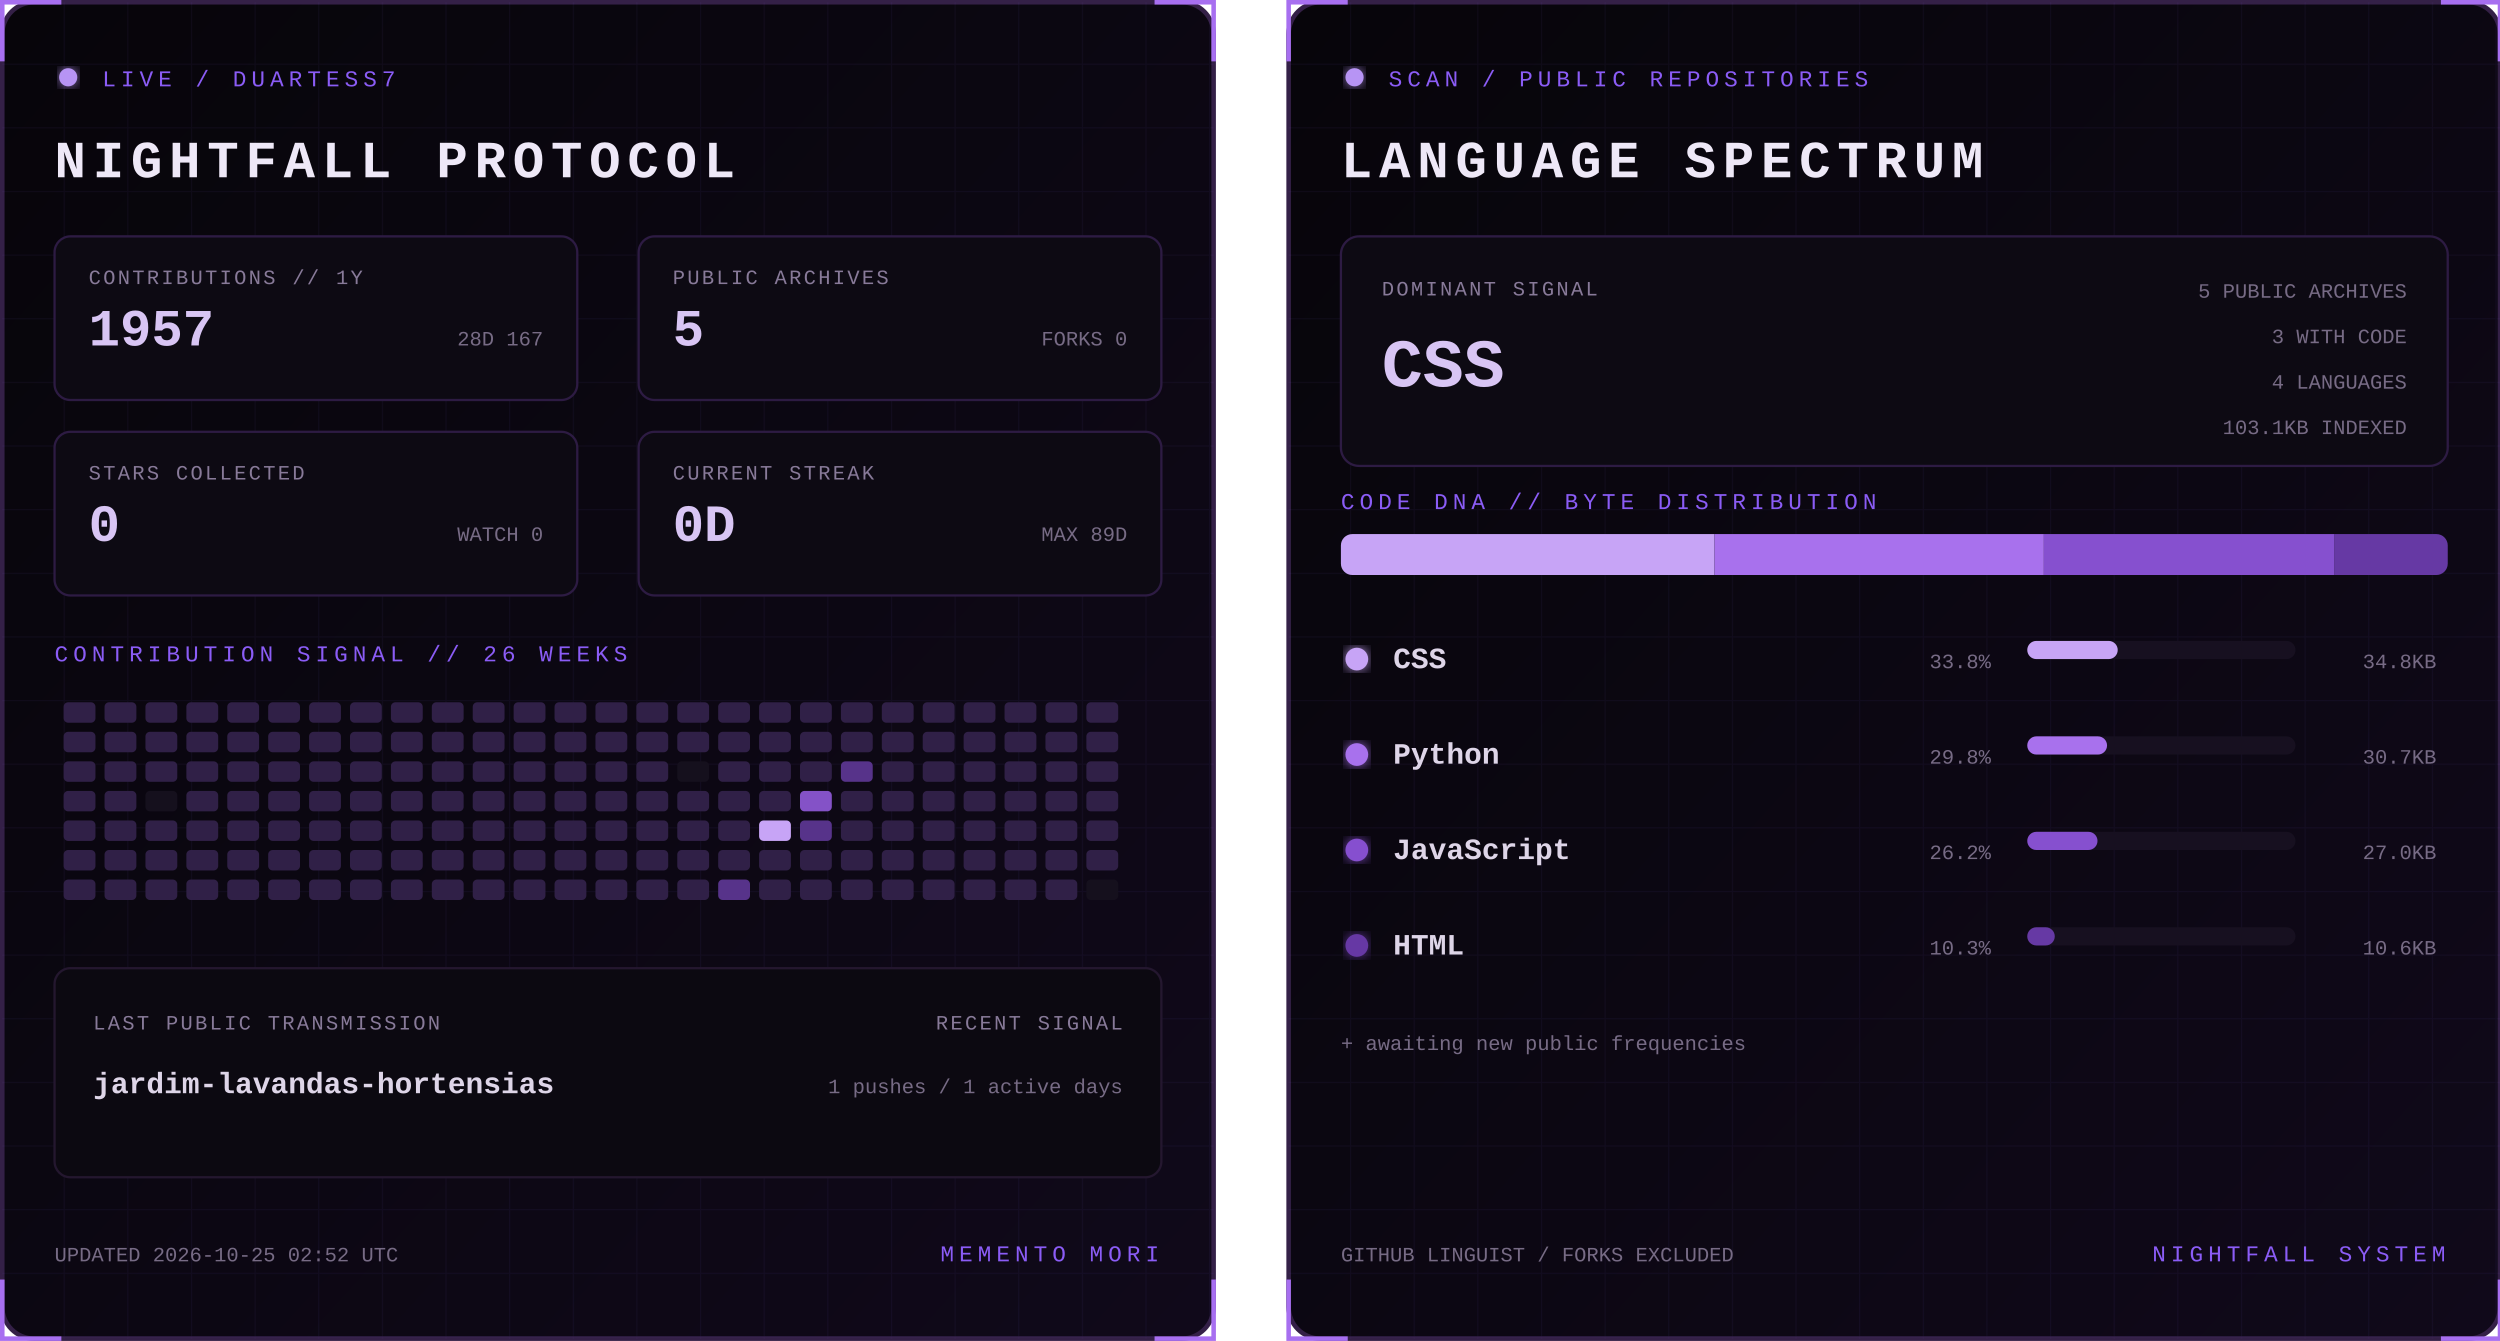
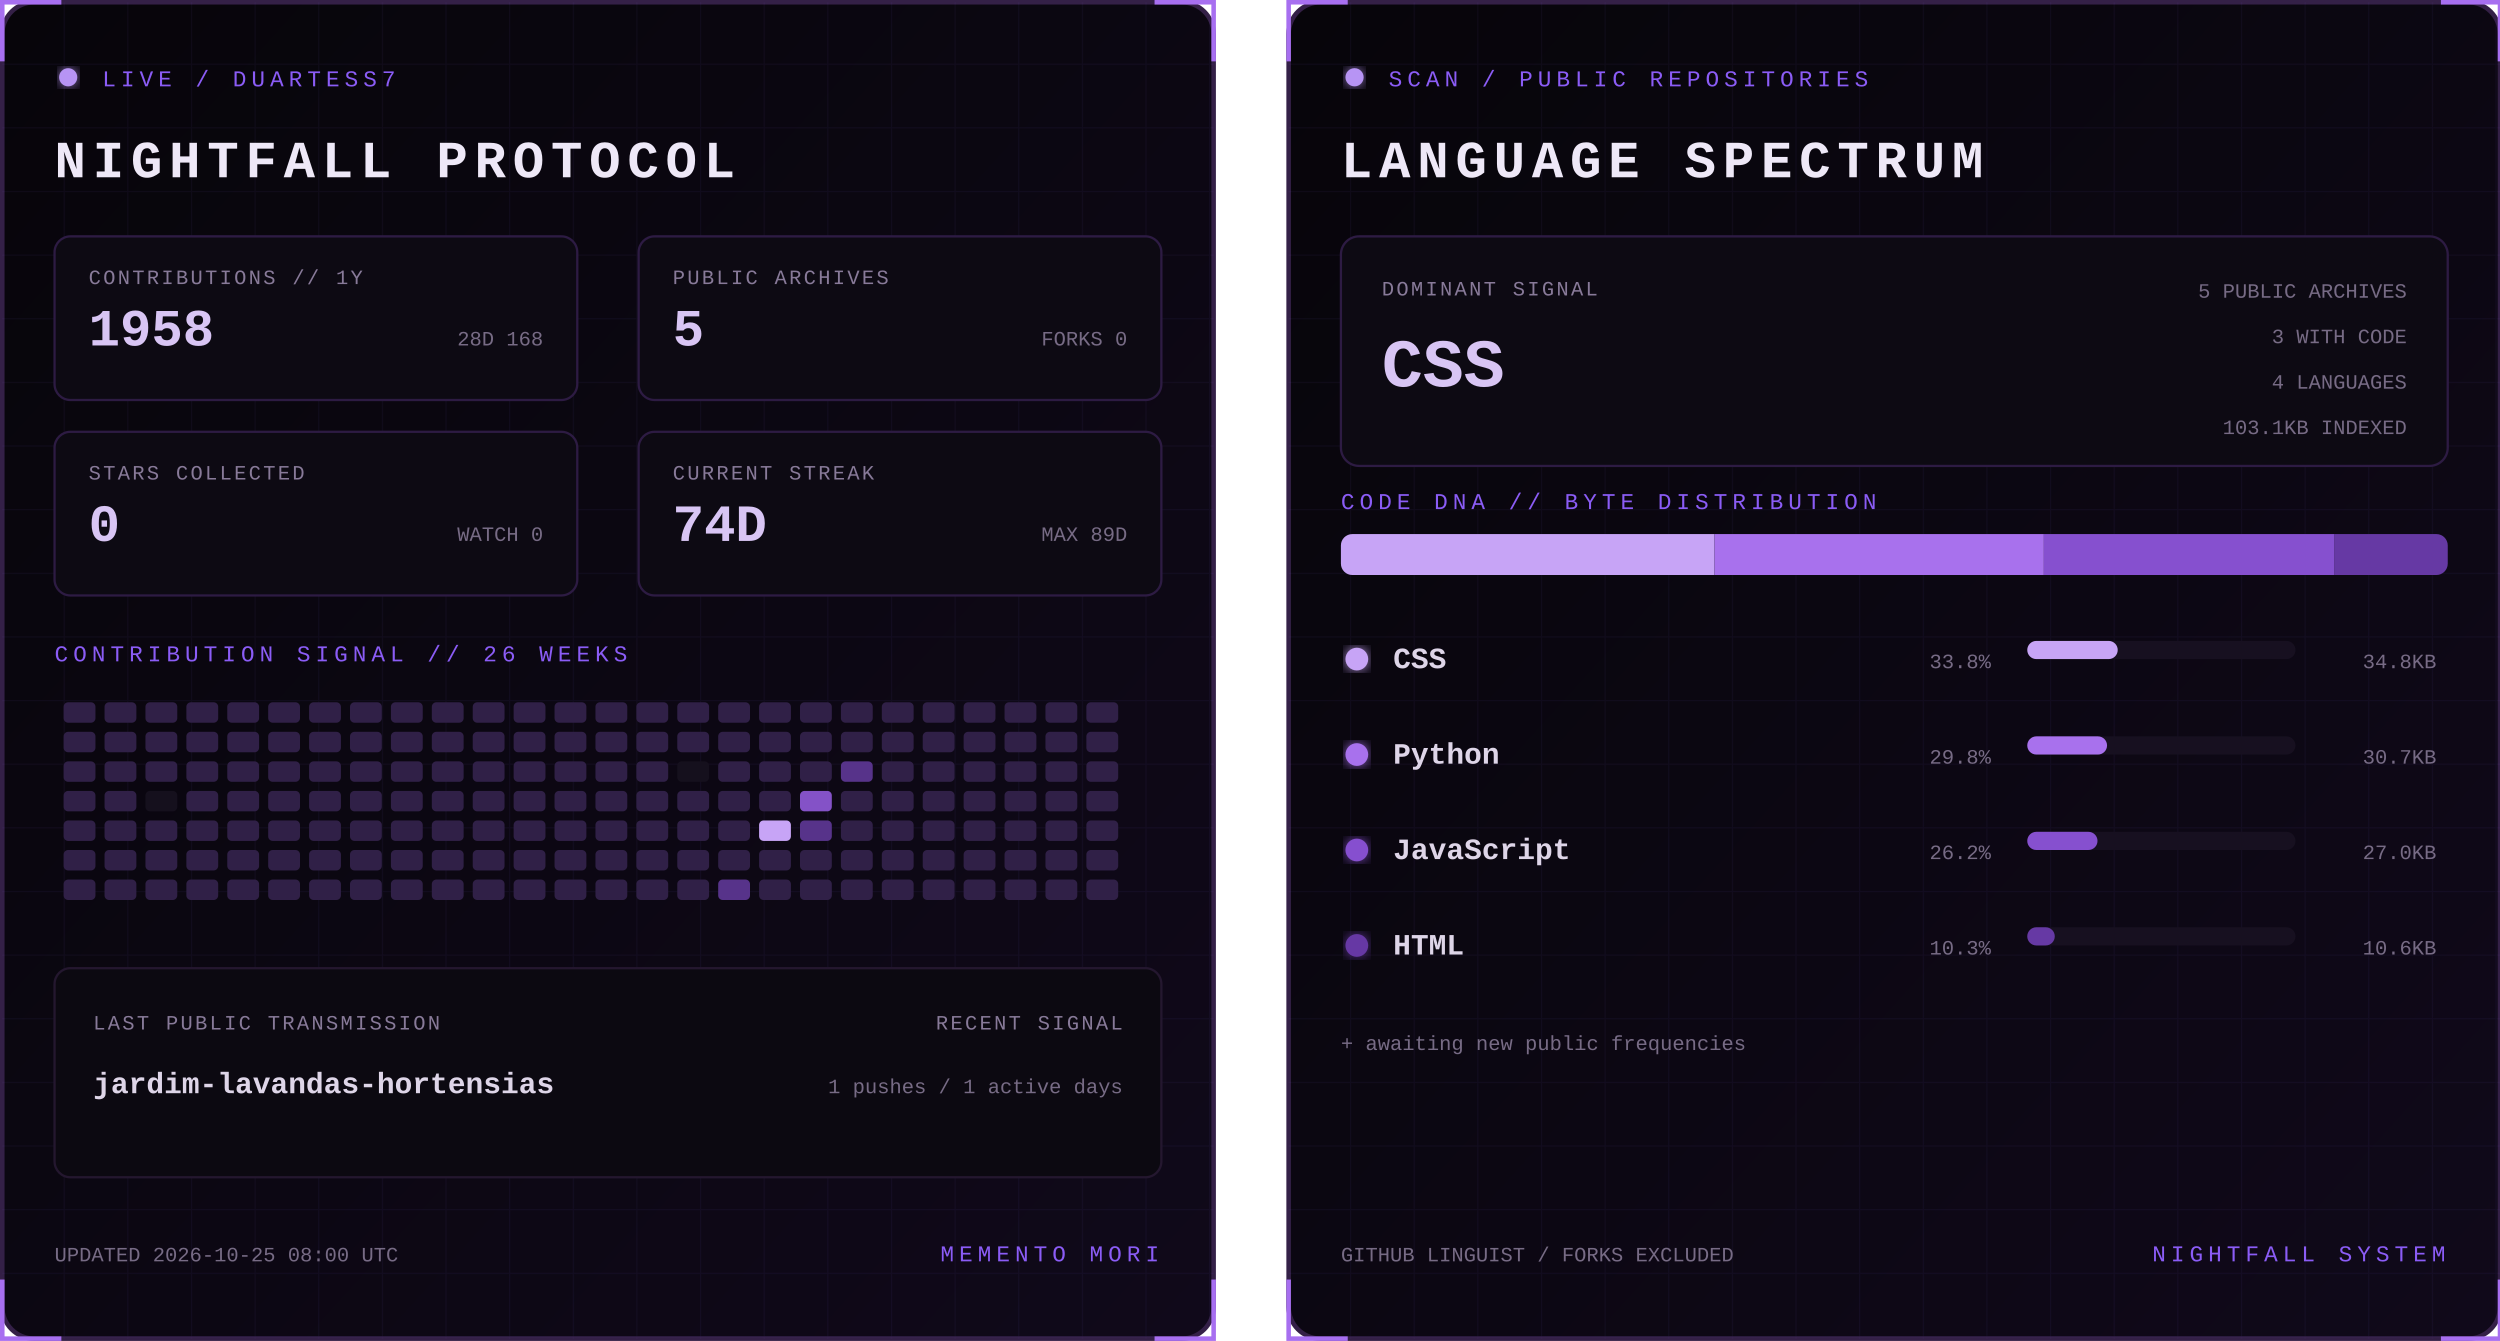
<svg xmlns="http://www.w3.org/2000/svg" width="1100" height="590" viewBox="0 0 1100 590" role="img" aria-labelledby="title desc">
  <defs>
    <linearGradient id="bg" x1="0" y1="0" x2="1" y2="1">
      <stop stop-color="#07050a" />
      <stop offset="1" stop-color="#10091a" />
    </linearGradient>
    <filter id="glow">
      <feGaussianBlur stdDeviation="3" result="b" />
      <feMerge>
        <feMergeNode in="b" />
        <feMergeNode in="SourceGraphic" />
      </feMerge>
    </filter>
    <pattern id="grid" width="28" height="28" patternUnits="userSpaceOnUse">
      <path d="M28 0H0V28" fill="none" stroke="#8b5cf6" stroke-opacity=".055" />
    </pattern>
    <clipPath id="dna">
      <rect x="24" y="235" width="487" height="18" rx="5" />
    </clipPath>
    <style>
      text { font-family: Consolas, 'Courier New', monospace; }
      .kicker { fill:#8b5cf6; font-size:10px; letter-spacing:2.2px; }
      .title { fill:#eee8f7; font-size:23px; font-weight:700; letter-spacing:3px; }
      .label { fill:#887a99; font-size:9px; letter-spacing:1px; }
      .stat { fill:#d8c5f4; font-size:23px; font-weight:700; }
      .detail,.pct { fill:#776b85; font-size:9px; }
      .lang { fill:#ded5e8; font-size:13px; font-weight:700; }
      .hero { fill:#d8c5f4; font-size:30px; font-weight:700; }
      .blink { animation:blink 1.6s step-end infinite; }
      @keyframes blink { 50% { opacity:.25 } }
    </style>
  </defs>
  <g>
    <rect x="1" y="1" width="533" height="588" rx="14" fill="url(#bg)" stroke="#342047" stroke-width="2" />
    <rect x="1" y="1" width="533" height="588" rx="14" fill="url(#grid)" />
    <path d="M27 1H1v26 M508 1h26v26 M534 563v26h-26 M27 589H1v-26" stroke="#a76ff0" stroke-width="2" fill="none" />
    <circle cx="30" cy="34" r="4" fill="#b794f4" filter="url(#glow)" class="blink" />
    <text x="45" y="38" class="kicker">LIVE / DUARTESS7</text>
    <text x="24" y="78" class="title">NIGHTFALL PROTOCOL</text>
    <g transform="translate(24 104)">
      <rect width="230" height="72" rx="7" fill="#0d0a13" stroke="#2d1b43" />
      <text x="15" y="21" class="label">CONTRIBUTIONS // 1Y</text>
-       <text x="15" y="48" class="stat">1957</text>
-       <text x="215" y="48" text-anchor="end" class="detail">28D 167</text>
+       <text x="15" y="48" class="stat">1958</text>
+       <text x="215" y="48" text-anchor="end" class="detail">28D 168</text>
    </g>
    <g transform="translate(281 104)">
      <rect width="230" height="72" rx="7" fill="#0d0a13" stroke="#2d1b43" />
      <text x="15" y="21" class="label">PUBLIC ARCHIVES</text>
      <text x="15" y="48" class="stat">5</text>
      <text x="215" y="48" text-anchor="end" class="detail">FORKS 0</text>
    </g>
    <g transform="translate(24 190)">
      <rect width="230" height="72" rx="7" fill="#0d0a13" stroke="#2d1b43" />
      <text x="15" y="21" class="label">STARS COLLECTED</text>
      <text x="15" y="48" class="stat">0</text>
      <text x="215" y="48" text-anchor="end" class="detail">WATCH 0</text>
    </g>
    <g transform="translate(281 190)">
      <rect width="230" height="72" rx="7" fill="#0d0a13" stroke="#2d1b43" />
      <text x="15" y="21" class="label">CURRENT STREAK</text>
-       <text x="15" y="48" class="stat">0D</text>
+       <text x="15" y="48" class="stat">74D</text>
      <text x="215" y="48" text-anchor="end" class="detail">MAX 89D</text>
    </g>
    <text x="24" y="291" class="kicker">CONTRIBUTION SIGNAL // 26 WEEKS</text>
    <g>
      <rect x="28" y="309" width="14" height="9" rx="2" fill="#302047" />
      <rect x="28" y="322" width="14" height="9" rx="2" fill="#302047" />
      <rect x="28" y="335" width="14" height="9" rx="2" fill="#302047" />
      <rect x="28" y="348" width="14" height="9" rx="2" fill="#302047" />
      <rect x="28" y="361" width="14" height="9" rx="2" fill="#302047" />
      <rect x="28" y="374" width="14" height="9" rx="2" fill="#302047" />
      <rect x="28" y="387" width="14" height="9" rx="2" fill="#302047" />
      <rect x="46" y="309" width="14" height="9" rx="2" fill="#302047" />
      <rect x="46" y="322" width="14" height="9" rx="2" fill="#302047" />
      <rect x="46" y="335" width="14" height="9" rx="2" fill="#302047" />
      <rect x="46" y="348" width="14" height="9" rx="2" fill="#302047" />
      <rect x="46" y="361" width="14" height="9" rx="2" fill="#302047" />
      <rect x="46" y="374" width="14" height="9" rx="2" fill="#302047" />
      <rect x="46" y="387" width="14" height="9" rx="2" fill="#302047" />
      <rect x="64" y="309" width="14" height="9" rx="2" fill="#302047" />
      <rect x="64" y="322" width="14" height="9" rx="2" fill="#302047" />
      <rect x="64" y="335" width="14" height="9" rx="2" fill="#302047" />
      <rect x="64" y="348" width="14" height="9" rx="2" fill="#15101d" />
      <rect x="64" y="361" width="14" height="9" rx="2" fill="#302047" />
      <rect x="64" y="374" width="14" height="9" rx="2" fill="#302047" />
      <rect x="64" y="387" width="14" height="9" rx="2" fill="#302047" />
      <rect x="82" y="309" width="14" height="9" rx="2" fill="#302047" />
      <rect x="82" y="322" width="14" height="9" rx="2" fill="#302047" />
      <rect x="82" y="335" width="14" height="9" rx="2" fill="#302047" />
      <rect x="82" y="348" width="14" height="9" rx="2" fill="#302047" />
      <rect x="82" y="361" width="14" height="9" rx="2" fill="#302047" />
      <rect x="82" y="374" width="14" height="9" rx="2" fill="#302047" />
      <rect x="82" y="387" width="14" height="9" rx="2" fill="#302047" />
      <rect x="100" y="309" width="14" height="9" rx="2" fill="#302047" />
      <rect x="100" y="322" width="14" height="9" rx="2" fill="#302047" />
      <rect x="100" y="335" width="14" height="9" rx="2" fill="#302047" />
      <rect x="100" y="348" width="14" height="9" rx="2" fill="#302047" />
      <rect x="100" y="361" width="14" height="9" rx="2" fill="#302047" />
      <rect x="100" y="374" width="14" height="9" rx="2" fill="#302047" />
      <rect x="100" y="387" width="14" height="9" rx="2" fill="#302047" />
      <rect x="118" y="309" width="14" height="9" rx="2" fill="#302047" />
      <rect x="118" y="322" width="14" height="9" rx="2" fill="#302047" />
      <rect x="118" y="335" width="14" height="9" rx="2" fill="#302047" />
      <rect x="118" y="348" width="14" height="9" rx="2" fill="#302047" />
      <rect x="118" y="361" width="14" height="9" rx="2" fill="#302047" />
      <rect x="118" y="374" width="14" height="9" rx="2" fill="#302047" />
      <rect x="118" y="387" width="14" height="9" rx="2" fill="#302047" />
      <rect x="136" y="309" width="14" height="9" rx="2" fill="#302047" />
      <rect x="136" y="322" width="14" height="9" rx="2" fill="#302047" />
      <rect x="136" y="335" width="14" height="9" rx="2" fill="#302047" />
      <rect x="136" y="348" width="14" height="9" rx="2" fill="#302047" />
      <rect x="136" y="361" width="14" height="9" rx="2" fill="#302047" />
      <rect x="136" y="374" width="14" height="9" rx="2" fill="#302047" />
      <rect x="136" y="387" width="14" height="9" rx="2" fill="#302047" />
      <rect x="154" y="309" width="14" height="9" rx="2" fill="#302047" />
      <rect x="154" y="322" width="14" height="9" rx="2" fill="#302047" />
      <rect x="154" y="335" width="14" height="9" rx="2" fill="#302047" />
      <rect x="154" y="348" width="14" height="9" rx="2" fill="#302047" />
      <rect x="154" y="361" width="14" height="9" rx="2" fill="#302047" />
      <rect x="154" y="374" width="14" height="9" rx="2" fill="#302047" />
      <rect x="154" y="387" width="14" height="9" rx="2" fill="#302047" />
      <rect x="172" y="309" width="14" height="9" rx="2" fill="#302047" />
      <rect x="172" y="322" width="14" height="9" rx="2" fill="#302047" />
      <rect x="172" y="335" width="14" height="9" rx="2" fill="#302047" />
      <rect x="172" y="348" width="14" height="9" rx="2" fill="#302047" />
      <rect x="172" y="361" width="14" height="9" rx="2" fill="#302047" />
      <rect x="172" y="374" width="14" height="9" rx="2" fill="#302047" />
      <rect x="172" y="387" width="14" height="9" rx="2" fill="#302047" />
      <rect x="190" y="309" width="14" height="9" rx="2" fill="#302047" />
      <rect x="190" y="322" width="14" height="9" rx="2" fill="#302047" />
      <rect x="190" y="335" width="14" height="9" rx="2" fill="#302047" />
      <rect x="190" y="348" width="14" height="9" rx="2" fill="#302047" />
      <rect x="190" y="361" width="14" height="9" rx="2" fill="#302047" />
      <rect x="190" y="374" width="14" height="9" rx="2" fill="#302047" />
      <rect x="190" y="387" width="14" height="9" rx="2" fill="#302047" />
      <rect x="208" y="309" width="14" height="9" rx="2" fill="#302047" />
      <rect x="208" y="322" width="14" height="9" rx="2" fill="#302047" />
      <rect x="208" y="335" width="14" height="9" rx="2" fill="#302047" />
      <rect x="208" y="348" width="14" height="9" rx="2" fill="#302047" />
      <rect x="208" y="361" width="14" height="9" rx="2" fill="#302047" />
      <rect x="208" y="374" width="14" height="9" rx="2" fill="#302047" />
      <rect x="208" y="387" width="14" height="9" rx="2" fill="#302047" />
      <rect x="226" y="309" width="14" height="9" rx="2" fill="#302047" />
      <rect x="226" y="322" width="14" height="9" rx="2" fill="#302047" />
      <rect x="226" y="335" width="14" height="9" rx="2" fill="#302047" />
      <rect x="226" y="348" width="14" height="9" rx="2" fill="#302047" />
      <rect x="226" y="361" width="14" height="9" rx="2" fill="#302047" />
      <rect x="226" y="374" width="14" height="9" rx="2" fill="#302047" />
      <rect x="226" y="387" width="14" height="9" rx="2" fill="#302047" />
      <rect x="244" y="309" width="14" height="9" rx="2" fill="#302047" />
      <rect x="244" y="322" width="14" height="9" rx="2" fill="#302047" />
      <rect x="244" y="335" width="14" height="9" rx="2" fill="#302047" />
      <rect x="244" y="348" width="14" height="9" rx="2" fill="#302047" />
      <rect x="244" y="361" width="14" height="9" rx="2" fill="#302047" />
      <rect x="244" y="374" width="14" height="9" rx="2" fill="#302047" />
      <rect x="244" y="387" width="14" height="9" rx="2" fill="#302047" />
      <rect x="262" y="309" width="14" height="9" rx="2" fill="#302047" />
      <rect x="262" y="322" width="14" height="9" rx="2" fill="#302047" />
      <rect x="262" y="335" width="14" height="9" rx="2" fill="#302047" />
      <rect x="262" y="348" width="14" height="9" rx="2" fill="#302047" />
      <rect x="262" y="361" width="14" height="9" rx="2" fill="#302047" />
      <rect x="262" y="374" width="14" height="9" rx="2" fill="#302047" />
      <rect x="262" y="387" width="14" height="9" rx="2" fill="#302047" />
      <rect x="280" y="309" width="14" height="9" rx="2" fill="#302047" />
      <rect x="280" y="322" width="14" height="9" rx="2" fill="#302047" />
      <rect x="280" y="335" width="14" height="9" rx="2" fill="#302047" />
      <rect x="280" y="348" width="14" height="9" rx="2" fill="#302047" />
      <rect x="280" y="361" width="14" height="9" rx="2" fill="#302047" />
      <rect x="280" y="374" width="14" height="9" rx="2" fill="#302047" />
      <rect x="280" y="387" width="14" height="9" rx="2" fill="#302047" />
      <rect x="298" y="309" width="14" height="9" rx="2" fill="#302047" />
      <rect x="298" y="322" width="14" height="9" rx="2" fill="#302047" />
      <rect x="298" y="335" width="14" height="9" rx="2" fill="#15101d" />
      <rect x="298" y="348" width="14" height="9" rx="2" fill="#302047" />
      <rect x="298" y="361" width="14" height="9" rx="2" fill="#302047" />
      <rect x="298" y="374" width="14" height="9" rx="2" fill="#302047" />
      <rect x="298" y="387" width="14" height="9" rx="2" fill="#302047" />
      <rect x="316" y="309" width="14" height="9" rx="2" fill="#302047" />
      <rect x="316" y="322" width="14" height="9" rx="2" fill="#302047" />
      <rect x="316" y="335" width="14" height="9" rx="2" fill="#302047" />
      <rect x="316" y="348" width="14" height="9" rx="2" fill="#302047" />
      <rect x="316" y="361" width="14" height="9" rx="2" fill="#302047" />
      <rect x="316" y="374" width="14" height="9" rx="2" fill="#302047" />
      <rect x="316" y="387" width="14" height="9" rx="2" fill="#57338a" />
      <rect x="334" y="309" width="14" height="9" rx="2" fill="#302047" />
      <rect x="334" y="322" width="14" height="9" rx="2" fill="#302047" />
      <rect x="334" y="335" width="14" height="9" rx="2" fill="#302047" />
      <rect x="334" y="348" width="14" height="9" rx="2" fill="#302047" />
      <rect x="334" y="361" width="14" height="9" rx="2" fill="#c7a4f6" />
      <rect x="334" y="374" width="14" height="9" rx="2" fill="#302047" />
      <rect x="334" y="387" width="14" height="9" rx="2" fill="#302047" />
      <rect x="352" y="309" width="14" height="9" rx="2" fill="#302047" />
      <rect x="352" y="322" width="14" height="9" rx="2" fill="#302047" />
      <rect x="352" y="335" width="14" height="9" rx="2" fill="#302047" />
      <rect x="352" y="348" width="14" height="9" rx="2" fill="#8452c7" />
      <rect x="352" y="361" width="14" height="9" rx="2" fill="#57338a" />
      <rect x="352" y="374" width="14" height="9" rx="2" fill="#302047" />
      <rect x="352" y="387" width="14" height="9" rx="2" fill="#302047" />
      <rect x="370" y="309" width="14" height="9" rx="2" fill="#302047" />
      <rect x="370" y="322" width="14" height="9" rx="2" fill="#302047" />
      <rect x="370" y="335" width="14" height="9" rx="2" fill="#57338a" />
      <rect x="370" y="348" width="14" height="9" rx="2" fill="#302047" />
      <rect x="370" y="361" width="14" height="9" rx="2" fill="#302047" />
      <rect x="370" y="374" width="14" height="9" rx="2" fill="#302047" />
      <rect x="370" y="387" width="14" height="9" rx="2" fill="#302047" />
      <rect x="388" y="309" width="14" height="9" rx="2" fill="#302047" />
      <rect x="388" y="322" width="14" height="9" rx="2" fill="#302047" />
      <rect x="388" y="335" width="14" height="9" rx="2" fill="#302047" />
      <rect x="388" y="348" width="14" height="9" rx="2" fill="#302047" />
      <rect x="388" y="361" width="14" height="9" rx="2" fill="#302047" />
      <rect x="388" y="374" width="14" height="9" rx="2" fill="#302047" />
      <rect x="388" y="387" width="14" height="9" rx="2" fill="#302047" />
      <rect x="406" y="309" width="14" height="9" rx="2" fill="#302047" />
      <rect x="406" y="322" width="14" height="9" rx="2" fill="#302047" />
      <rect x="406" y="335" width="14" height="9" rx="2" fill="#302047" />
      <rect x="406" y="348" width="14" height="9" rx="2" fill="#302047" />
      <rect x="406" y="361" width="14" height="9" rx="2" fill="#302047" />
      <rect x="406" y="374" width="14" height="9" rx="2" fill="#302047" />
      <rect x="406" y="387" width="14" height="9" rx="2" fill="#302047" />
      <rect x="424" y="309" width="14" height="9" rx="2" fill="#302047" />
      <rect x="424" y="322" width="14" height="9" rx="2" fill="#302047" />
      <rect x="424" y="335" width="14" height="9" rx="2" fill="#302047" />
      <rect x="424" y="348" width="14" height="9" rx="2" fill="#302047" />
      <rect x="424" y="361" width="14" height="9" rx="2" fill="#302047" />
      <rect x="424" y="374" width="14" height="9" rx="2" fill="#302047" />
      <rect x="424" y="387" width="14" height="9" rx="2" fill="#302047" />
      <rect x="442" y="309" width="14" height="9" rx="2" fill="#302047" />
      <rect x="442" y="322" width="14" height="9" rx="2" fill="#302047" />
      <rect x="442" y="335" width="14" height="9" rx="2" fill="#302047" />
      <rect x="442" y="348" width="14" height="9" rx="2" fill="#302047" />
      <rect x="442" y="361" width="14" height="9" rx="2" fill="#302047" />
      <rect x="442" y="374" width="14" height="9" rx="2" fill="#302047" />
      <rect x="442" y="387" width="14" height="9" rx="2" fill="#302047" />
      <rect x="460" y="309" width="14" height="9" rx="2" fill="#302047" />
      <rect x="460" y="322" width="14" height="9" rx="2" fill="#302047" />
      <rect x="460" y="335" width="14" height="9" rx="2" fill="#302047" />
      <rect x="460" y="348" width="14" height="9" rx="2" fill="#302047" />
      <rect x="460" y="361" width="14" height="9" rx="2" fill="#302047" />
      <rect x="460" y="374" width="14" height="9" rx="2" fill="#302047" />
      <rect x="460" y="387" width="14" height="9" rx="2" fill="#302047" />
      <rect x="478" y="309" width="14" height="9" rx="2" fill="#302047" />
      <rect x="478" y="322" width="14" height="9" rx="2" fill="#302047" />
      <rect x="478" y="335" width="14" height="9" rx="2" fill="#302047" />
      <rect x="478" y="348" width="14" height="9" rx="2" fill="#302047" />
      <rect x="478" y="361" width="14" height="9" rx="2" fill="#302047" />
      <rect x="478" y="374" width="14" height="9" rx="2" fill="#302047" />
-       <rect x="478" y="387" width="14" height="9" rx="2" fill="#15101d" />
+       <rect x="478" y="387" width="14" height="9" rx="2" fill="#302047" />
    </g>
    <rect x="24" y="426" width="487" height="92" rx="7" fill="#0c0911" stroke="#24172f" />
    <text x="41" y="453" class="label">LAST PUBLIC TRANSMISSION</text>
    <text x="41" y="481" class="lang">jardim-lavandas-hortensias</text>
    <text x="494" y="453" text-anchor="end" class="label">RECENT SIGNAL</text>
    <text x="494" y="481" text-anchor="end" class="detail">1 pushes / 1 active days</text>
-     <text x="24" y="555" class="detail">UPDATED 2026-10-25 02:52 UTC</text>
+     <text x="24" y="555" class="detail">UPDATED 2026-10-25 08:00 UTC</text>
    <text x="510" y="555" text-anchor="end" class="kicker">MEMENTO MORI</text>
  </g>
  <g transform="translate(566)">
    <rect x="1" y="1" width="533" height="588" rx="14" fill="url(#bg)" stroke="#342047" stroke-width="2" />
    <rect x="1" y="1" width="533" height="588" rx="14" fill="url(#grid)" />
    <path d="M27 1H1v26 M508 1h26v26 M534 563v26h-26 M27 589H1v-26" stroke="#a76ff0" stroke-width="2" fill="none" />
    <circle cx="30" cy="34" r="4" fill="#b794f4" filter="url(#glow)" class="blink" />
    <text x="45" y="38" class="kicker">SCAN / PUBLIC REPOSITORIES</text>
    <text x="24" y="78" class="title">LANGUAGE SPECTRUM</text>
    <rect x="24" y="104" width="487" height="101" rx="8" fill="#0d0a13" stroke="#2d1b43" />
    <text x="42" y="130" class="label">DOMINANT SIGNAL</text>
    <text x="42" y="170" class="hero">CSS</text>
    <text x="493" y="131" text-anchor="end" class="detail">5 PUBLIC ARCHIVES</text>
    <text x="493" y="151" text-anchor="end" class="detail">3 WITH CODE</text>
    <text x="493" y="171" text-anchor="end" class="detail">4 LANGUAGES</text>
    <text x="493" y="191" text-anchor="end" class="detail">103.1KB INDEXED</text>
    <text x="24" y="224" class="kicker">CODE DNA // BYTE DISTRIBUTION</text>
    <rect x="24" y="235" width="487" height="18" rx="5" fill="#171020" />
    <g clip-path="url(#dna)">
      <rect x="24.0" y="235" width="164.4" height="18" fill="#c7a4f6" />
      <rect x="188.4" y="235" width="144.9" height="18" fill="#a871ed" />
      <rect x="333.3" y="235" width="127.7" height="18" fill="#8650cf" />
      <rect x="461.0" y="235" width="50.0" height="18" fill="#6639a4" />
    </g>
    <circle cx="31" cy="290" r="5" fill="#c7a4f6" filter="url(#glow)" />
    <text x="47" y="294" class="lang">CSS</text>
    <text x="310" y="294" text-anchor="end" class="pct">33.8%</text>
    <rect x="326" y="282" width="118" height="8" rx="4" fill="#171020" />
    <rect x="326" y="282" width="39.8" height="8" rx="4" fill="#c7a4f6" />
    <text x="506" y="294" text-anchor="end" class="detail">34.8KB</text>
    <circle cx="31" cy="332" r="5" fill="#a871ed" filter="url(#glow)" />
    <text x="47" y="336" class="lang">Python</text>
    <text x="310" y="336" text-anchor="end" class="pct">29.8%</text>
    <rect x="326" y="324" width="118" height="8" rx="4" fill="#171020" />
    <rect x="326" y="324" width="35.1" height="8" rx="4" fill="#a871ed" />
    <text x="506" y="336" text-anchor="end" class="detail">30.7KB</text>
    <circle cx="31" cy="374" r="5" fill="#8650cf" filter="url(#glow)" />
    <text x="47" y="378" class="lang">JavaScript</text>
    <text x="310" y="378" text-anchor="end" class="pct">26.2%</text>
    <rect x="326" y="366" width="118" height="8" rx="4" fill="#171020" />
    <rect x="326" y="366" width="30.9" height="8" rx="4" fill="#8650cf" />
    <text x="506" y="378" text-anchor="end" class="detail">27.0KB</text>
    <circle cx="31" cy="416" r="5" fill="#6639a4" filter="url(#glow)" />
    <text x="47" y="420" class="lang">HTML</text>
    <text x="310" y="420" text-anchor="end" class="pct">10.3%</text>
    <rect x="326" y="408" width="118" height="8" rx="4" fill="#171020" />
    <rect x="326" y="408" width="12.1" height="8" rx="4" fill="#6639a4" />
    <text x="506" y="420" text-anchor="end" class="detail">10.6KB</text>
    <text x="24" y="462" class="detail">+ awaiting new public frequencies</text>
    <text x="24" y="555" class="detail">GITHUB LINGUIST / FORKS EXCLUDED</text>
    <text x="510" y="555" text-anchor="end" class="kicker">NIGHTFALL SYSTEM</text>
  </g>
</svg>
